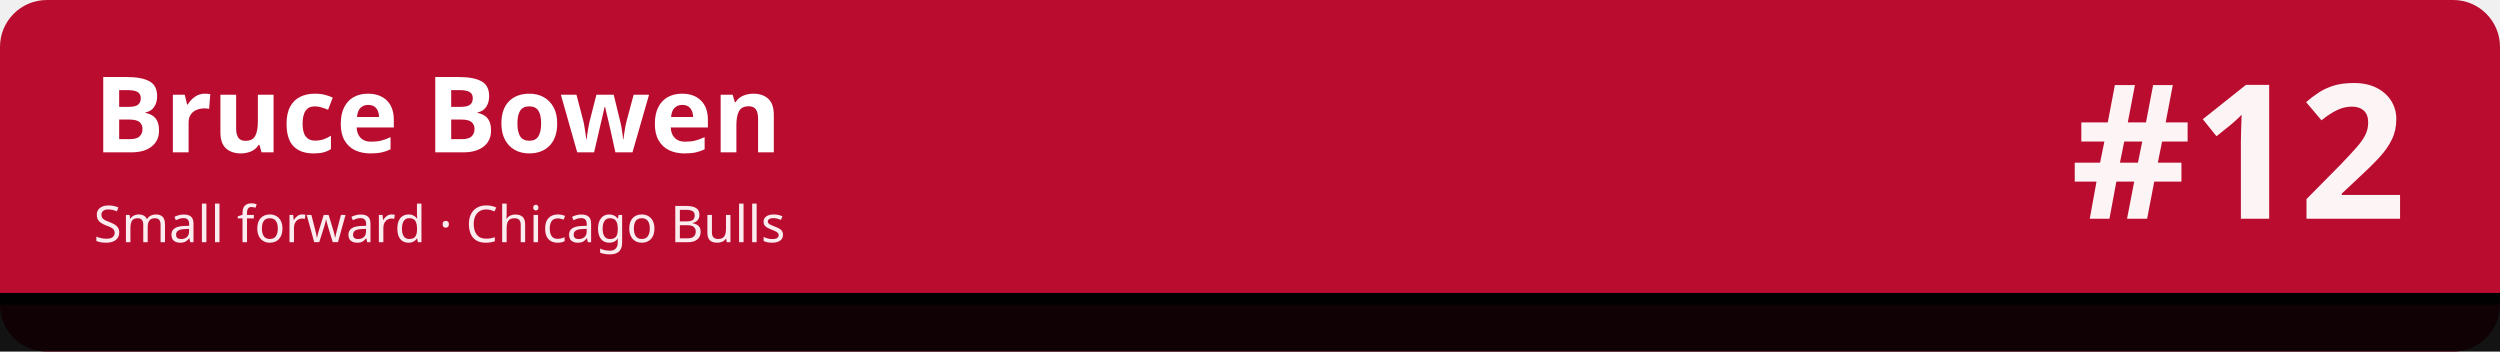
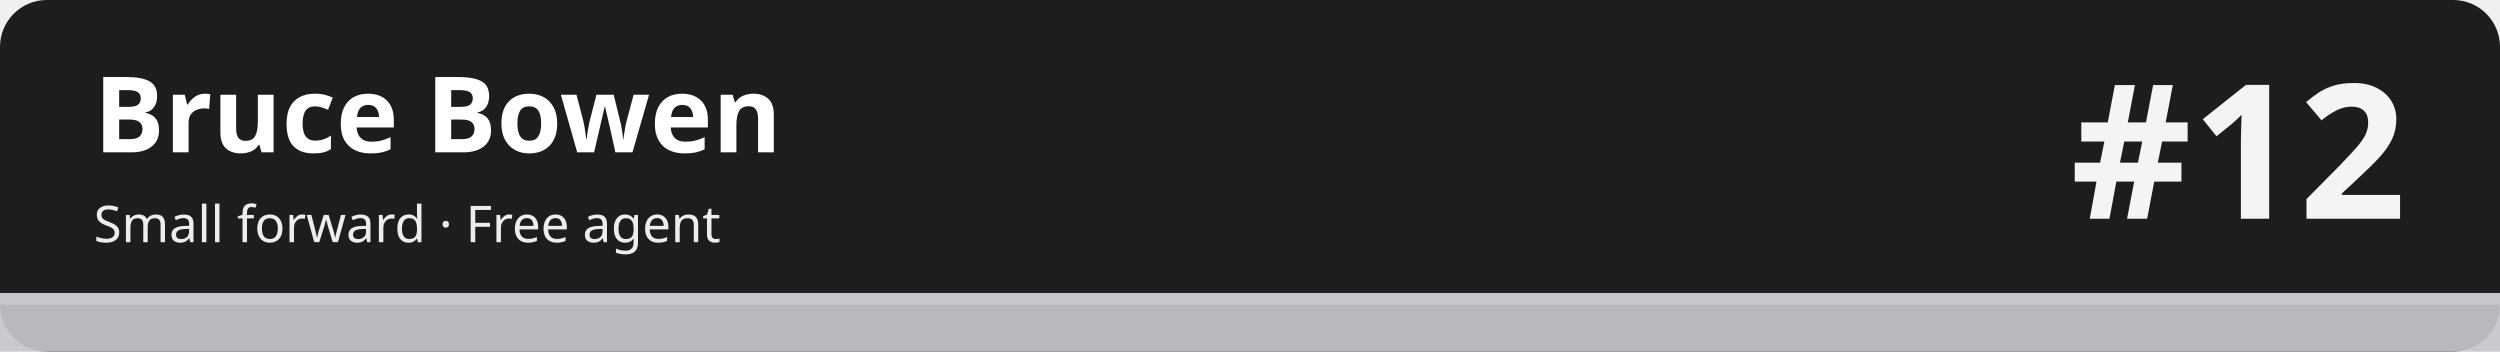
<svg xmlns="http://www.w3.org/2000/svg" width="1280" height="180" viewBox="0 0 1280 180" role="img" aria-labelledby="t d">
-   <rect width="1280" height="180" rx="24" fill="#ba0c2f" />
-   <rect x="0" y="150" width="1280" height="30" fill="#010101" fill-opacity=".92" />
-   <rect x="0" y="150" width="1280" height="6" fill="#010101" />
+   <rect width="1280" height="180" rx="24" fill="#1d1d1f" />
+   <rect x="0" y="150" width="1280" height="30" fill="#c5c7cb" fill-opacity=".92" />
+   <rect x="0" y="150" width="1280" height="6" fill="#c5c7cb" />
  <text x="48" y="78" font-family="sans-serif" font-size="54" font-weight="700" fill="#ffffff">Bruce Bowen</text>
-   <text x="48" y="124" font-family="sans-serif" font-size="26" fill="#ffffff" fill-opacity=".92">Small forward · Chicago Bulls</text>
+   <text x="48" y="124" font-family="sans-serif" font-size="26" fill="#ffffff" fill-opacity=".92">Small forward · Free agent</text>
  <text x="1232" y="112" font-family="sans-serif" font-size="96" font-weight="800" fill="#ffffff" fill-opacity=".95" text-anchor="end">#12</text>
</svg>
